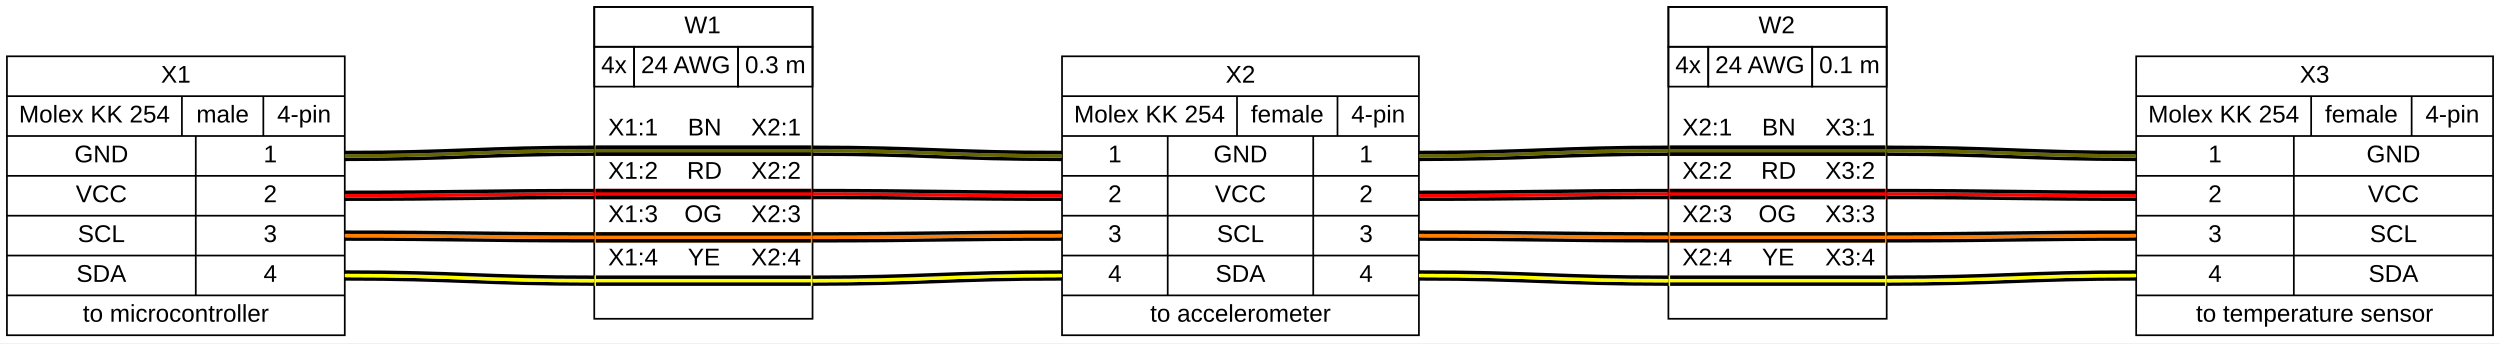
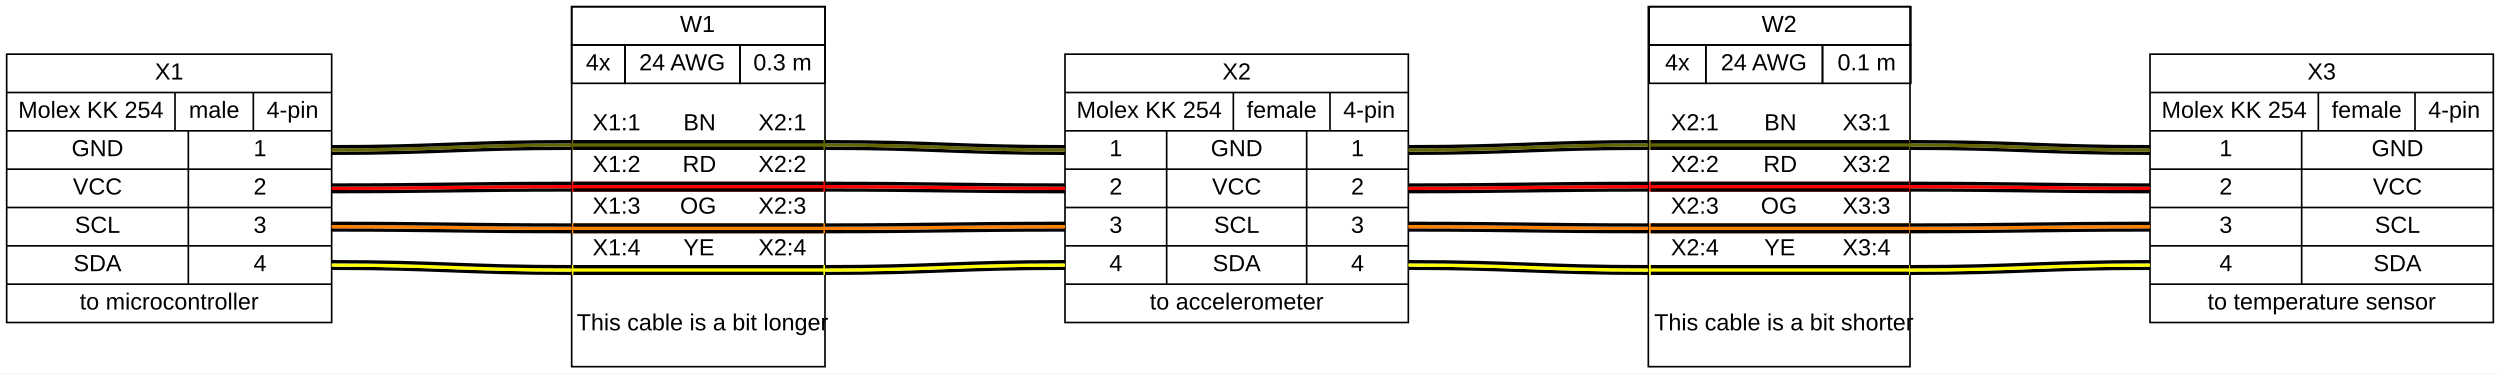
- <svg xmlns="http://www.w3.org/2000/svg" width="1443pt" height="198pt" viewBox="0.00 0.00 1443.00 198.00">
-   <g id="graph0" class="graph" transform="scale(1 1) rotate(0) translate(4 194)">
-     <polygon fill="white" stroke="transparent" points="-4,4 -4,-194 1439,-194 1439,4 -4,4" />
+ <svg xmlns="http://www.w3.org/2000/svg" width="1500pt" height="224pt" viewBox="0.00 0.00 1500.00 224.00">
+   <g id="graph0" class="graph" transform="scale(1 1) rotate(0) translate(4 220)">
+     <polygon fill="white" stroke="transparent" points="-4,4 -4,-220 1496,-220 1496,4 -4,4" />
    <g id="node1" class="node">
-       <polygon fill="white" stroke="black" points="0,-0.5 0,-161.5 195,-161.5 195,-0.5 0,-0.5" />
-       <text text-anchor="middle" x="97.5" y="-146.3" font-family="arial" font-size="14.00">X1</text>
-       <polyline fill="none" stroke="black" points="0,-138.5 195,-138.5 " />
-       <text text-anchor="middle" x="50.5" y="-123.3" font-family="arial" font-size="14.00">Molex KK 254</text>
-       <polyline fill="none" stroke="black" points="101,-115.5 101,-138.5 " />
-       <text text-anchor="middle" x="124.5" y="-123.3" font-family="arial" font-size="14.00">male</text>
-       <polyline fill="none" stroke="black" points="148,-115.5 148,-138.5 " />
-       <text text-anchor="middle" x="171.5" y="-123.3" font-family="arial" font-size="14.00">4-pin</text>
-       <polyline fill="none" stroke="black" points="0,-115.5 195,-115.5 " />
-       <text text-anchor="middle" x="54.5" y="-100.3" font-family="arial" font-size="14.00">GND</text>
-       <polyline fill="none" stroke="black" points="0,-92.5 109,-92.5 " />
-       <text text-anchor="middle" x="54.5" y="-77.3" font-family="arial" font-size="14.00">VCC</text>
-       <polyline fill="none" stroke="black" points="0,-69.5 109,-69.5 " />
-       <text text-anchor="middle" x="54.5" y="-54.3" font-family="arial" font-size="14.00">SCL</text>
-       <polyline fill="none" stroke="black" points="0,-46.5 109,-46.5 " />
-       <text text-anchor="middle" x="54.5" y="-31.3" font-family="arial" font-size="14.00">SDA</text>
-       <polyline fill="none" stroke="black" points="109,-23.5 109,-115.5 " />
-       <text text-anchor="middle" x="152" y="-100.3" font-family="arial" font-size="14.00">1</text>
-       <polyline fill="none" stroke="black" points="109,-92.5 195,-92.5 " />
-       <text text-anchor="middle" x="152" y="-77.3" font-family="arial" font-size="14.00">2</text>
-       <polyline fill="none" stroke="black" points="109,-69.5 195,-69.5 " />
-       <text text-anchor="middle" x="152" y="-54.3" font-family="arial" font-size="14.00">3</text>
-       <polyline fill="none" stroke="black" points="109,-46.5 195,-46.5 " />
-       <text text-anchor="middle" x="152" y="-31.3" font-family="arial" font-size="14.00">4</text>
-       <polyline fill="none" stroke="black" points="0,-23.5 195,-23.5 " />
-       <text text-anchor="middle" x="97.5" y="-8.3" font-family="arial" font-size="14.00">to microcontroller</text>
+       <polygon fill="white" stroke="black" points="0,-26.5 0,-187.5 195,-187.5 195,-26.5 0,-26.5" />
+       <text text-anchor="middle" x="97.5" y="-172.3" font-family="arial" font-size="14.00">X1</text>
+       <polyline fill="none" stroke="black" points="0,-164.5 195,-164.5 " />
+       <text text-anchor="middle" x="50.5" y="-149.3" font-family="arial" font-size="14.00">Molex KK 254</text>
+       <polyline fill="none" stroke="black" points="101,-141.5 101,-164.5 " />
+       <text text-anchor="middle" x="124.5" y="-149.3" font-family="arial" font-size="14.00">male</text>
+       <polyline fill="none" stroke="black" points="148,-141.5 148,-164.5 " />
+       <text text-anchor="middle" x="171.5" y="-149.3" font-family="arial" font-size="14.00">4-pin</text>
+       <polyline fill="none" stroke="black" points="0,-141.5 195,-141.5 " />
+       <text text-anchor="middle" x="54.5" y="-126.3" font-family="arial" font-size="14.00">GND</text>
+       <polyline fill="none" stroke="black" points="0,-118.5 109,-118.5 " />
+       <text text-anchor="middle" x="54.5" y="-103.3" font-family="arial" font-size="14.00">VCC</text>
+       <polyline fill="none" stroke="black" points="0,-95.5 109,-95.5 " />
+       <text text-anchor="middle" x="54.5" y="-80.3" font-family="arial" font-size="14.00">SCL</text>
+       <polyline fill="none" stroke="black" points="0,-72.5 109,-72.5 " />
+       <text text-anchor="middle" x="54.5" y="-57.3" font-family="arial" font-size="14.00">SDA</text>
+       <polyline fill="none" stroke="black" points="109,-49.5 109,-141.5 " />
+       <text text-anchor="middle" x="152" y="-126.3" font-family="arial" font-size="14.00">1</text>
+       <polyline fill="none" stroke="black" points="109,-118.5 195,-118.5 " />
+       <text text-anchor="middle" x="152" y="-103.3" font-family="arial" font-size="14.00">2</text>
+       <polyline fill="none" stroke="black" points="109,-95.5 195,-95.5 " />
+       <text text-anchor="middle" x="152" y="-80.3" font-family="arial" font-size="14.00">3</text>
+       <polyline fill="none" stroke="black" points="109,-72.5 195,-72.5 " />
+       <text text-anchor="middle" x="152" y="-57.3" font-family="arial" font-size="14.00">4</text>
+       <polyline fill="none" stroke="black" points="0,-49.5 195,-49.5 " />
+       <text text-anchor="middle" x="97.5" y="-34.3" font-family="arial" font-size="14.00">to microcontroller</text>
    </g>
    <g id="node4" class="node">
-       <polygon fill="none" stroke="black" points="465,-190 339,-190 339,-10 465,-10 465,-190" />
-       <polygon fill="none" stroke="black" points="339,-167 339,-190 465,-190 465,-167 339,-167" />
-       <text text-anchor="start" x="391" y="-174.8" font-family="arial" font-size="14.00">W1</text>
-       <polygon fill="none" stroke="black" points="339,-144 339,-167 362,-167 362,-144 339,-144" />
-       <text text-anchor="start" x="343" y="-151.8" font-family="arial" font-size="14.00">4x</text>
-       <polygon fill="none" stroke="black" points="362,-144 362,-167 422,-167 422,-144 362,-144" />
-       <text text-anchor="start" x="366" y="-151.8" font-family="arial" font-size="14.00">24 AWG</text>
-       <polygon fill="none" stroke="black" points="422,-144 422,-167 465,-167 465,-144 422,-144" />
-       <text text-anchor="start" x="426" y="-151.8" font-family="arial" font-size="14.00">0.3 m</text>
-       <text text-anchor="start" x="400" y="-132.8" font-family="arial" font-size="14.00"> </text>
-       <text text-anchor="start" x="347" y="-115.8" font-family="arial" font-size="14.00">X1:1</text>
-       <text text-anchor="start" x="393" y="-115.8" font-family="arial" font-size="14.00">BN</text>
-       <text text-anchor="start" x="429.5" y="-115.8" font-family="arial" font-size="14.00">X2:1</text>
-       <polygon fill="#666600" stroke="transparent" points="339,-104 339,-110 465,-110 465,-104 339,-104" />
-       <polyline fill="none" stroke="black" stroke-width="2" points="340,-105 464,-105 " />
-       <polyline fill="none" stroke="black" stroke-width="2" points="464,-109 340,-109 " />
-       <text text-anchor="start" x="347" y="-90.8" font-family="arial" font-size="14.00">X1:2</text>
-       <text text-anchor="start" x="392.5" y="-90.8" font-family="arial" font-size="14.00">RD</text>
-       <text text-anchor="start" x="429.5" y="-90.8" font-family="arial" font-size="14.00">X2:2</text>
-       <polygon fill="#ff0000" stroke="transparent" stroke-width="2" points="339,-79 339,-85 465,-85 465,-79 339,-79" />
-       <polyline fill="none" stroke="black" stroke-width="2" points="340,-80 464,-80 " />
-       <polyline fill="none" stroke="black" stroke-width="2" points="464,-84 340,-84 " />
-       <text text-anchor="start" x="347" y="-65.8" font-family="arial" font-size="14.00">X1:3</text>
-       <text text-anchor="start" x="391" y="-65.8" font-family="arial" font-size="14.00">OG</text>
-       <text text-anchor="start" x="429.5" y="-65.8" font-family="arial" font-size="14.00">X2:3</text>
-       <polygon fill="#ff8000" stroke="transparent" stroke-width="2" points="339,-54 339,-60 465,-60 465,-54 339,-54" />
-       <polyline fill="none" stroke="black" stroke-width="2" points="340,-55 464,-55 " />
-       <polyline fill="none" stroke="black" stroke-width="2" points="464,-59 340,-59 " />
-       <text text-anchor="start" x="347" y="-40.8" font-family="arial" font-size="14.00">X1:4</text>
-       <text text-anchor="start" x="393" y="-40.8" font-family="arial" font-size="14.00">YE</text>
-       <text text-anchor="start" x="429.5" y="-40.8" font-family="arial" font-size="14.00">X2:4</text>
-       <polygon fill="#ffff00" stroke="transparent" stroke-width="2" points="339,-29 339,-35 465,-35 465,-29 339,-29" />
-       <polyline fill="none" stroke="black" stroke-width="2" points="340,-30 464,-30 " />
-       <polyline fill="none" stroke="black" stroke-width="2" points="464,-34 340,-34 " />
-       <text text-anchor="start" x="359" y="-15.8" font-family="arial" font-size="14.00"> </text>
+       <polygon fill="none" stroke="black" points="491,-216 339,-216 339,0 491,0 491,-216" />
+       <polygon fill="none" stroke="black" points="339,-193 339,-216 491,-216 491,-193 339,-193" />
+       <text text-anchor="start" x="404" y="-200.8" font-family="arial" font-size="14.00">W1</text>
+       <polygon fill="none" stroke="black" points="339,-170 339,-193 371,-193 371,-170 339,-170" />
+       <text text-anchor="start" x="347.5" y="-177.8" font-family="arial" font-size="14.00">4x</text>
+       <polygon fill="none" stroke="black" points="371,-170 371,-193 440,-193 440,-170 371,-170" />
+       <text text-anchor="start" x="379.5" y="-177.8" font-family="arial" font-size="14.00">24 AWG</text>
+       <polygon fill="none" stroke="black" points="440,-170 440,-193 491,-193 491,-170 440,-170" />
+       <text text-anchor="start" x="448" y="-177.8" font-family="arial" font-size="14.00">0.3 m</text>
+       <text text-anchor="start" x="413" y="-158.8" font-family="arial" font-size="14.00"> </text>
+       <text text-anchor="start" x="351.5" y="-141.8" font-family="arial" font-size="14.00">X1:1</text>
+       <text text-anchor="start" x="406" y="-141.8" font-family="arial" font-size="14.00">BN</text>
+       <text text-anchor="start" x="451" y="-141.8" font-family="arial" font-size="14.00">X2:1</text>
+       <polygon fill="#666600" stroke="transparent" points="339,-130 339,-136 491,-136 491,-130 339,-130" />
+       <polyline fill="none" stroke="black" stroke-width="2" points="340,-131 490,-131 " />
+       <polyline fill="none" stroke="black" stroke-width="2" points="490,-135 340,-135 " />
+       <text text-anchor="start" x="351.5" y="-116.8" font-family="arial" font-size="14.00">X1:2</text>
+       <text text-anchor="start" x="405.5" y="-116.8" font-family="arial" font-size="14.00">RD</text>
+       <text text-anchor="start" x="451" y="-116.8" font-family="arial" font-size="14.00">X2:2</text>
+       <polygon fill="#ff0000" stroke="transparent" stroke-width="2" points="339,-105 339,-111 491,-111 491,-105 339,-105" />
+       <polyline fill="none" stroke="black" stroke-width="2" points="340,-106 490,-106 " />
+       <polyline fill="none" stroke="black" stroke-width="2" points="490,-110 340,-110 " />
+       <text text-anchor="start" x="351.5" y="-91.8" font-family="arial" font-size="14.00">X1:3</text>
+       <text text-anchor="start" x="404" y="-91.8" font-family="arial" font-size="14.00">OG</text>
+       <text text-anchor="start" x="451" y="-91.8" font-family="arial" font-size="14.00">X2:3</text>
+       <polygon fill="#ff8000" stroke="transparent" stroke-width="2" points="339,-80 339,-86 491,-86 491,-80 339,-80" />
+       <polyline fill="none" stroke="black" stroke-width="2" points="340,-81 490,-81 " />
+       <polyline fill="none" stroke="black" stroke-width="2" points="490,-85 340,-85 " />
+       <text text-anchor="start" x="351.5" y="-66.8" font-family="arial" font-size="14.00">X1:4</text>
+       <text text-anchor="start" x="406" y="-66.8" font-family="arial" font-size="14.00">YE</text>
+       <text text-anchor="start" x="451" y="-66.8" font-family="arial" font-size="14.00">X2:4</text>
+       <polygon fill="#ffff00" stroke="transparent" stroke-width="2" points="339,-55 339,-61 491,-61 491,-55 339,-55" />
+       <polyline fill="none" stroke="black" stroke-width="2" points="340,-56 490,-56 " />
+       <polyline fill="none" stroke="black" stroke-width="2" points="490,-60 340,-60 " />
+       <text text-anchor="start" x="363.5" y="-41.8" font-family="arial" font-size="14.00"> </text>
+       <text text-anchor="start" x="342" y="-21.8" font-family="arial" font-size="14.00">This cable is a bit longer</text>
+       <text text-anchor="start" x="413" y="-3.8" font-family="arial" font-size="14.00"> </text>
    </g>
    <g id="edge1" class="edge">
-       <path fill="none" stroke="#000000" stroke-width="2" d="M195,-102C259.38,-102.03 275.36,-105.03 339,-105" />
-       <path fill="none" stroke="#666600" stroke-width="2" d="M195,-104C259.01,-104 274.99,-107 339,-107" />
-       <path fill="none" stroke="#000000" stroke-width="2" d="M195,-106C258.64,-105.97 274.62,-108.97 339,-109" />
+       <path fill="none" stroke="#000000" stroke-width="2" d="M195,-128C259.38,-128.03 275.36,-131.03 339,-131" />
+       <path fill="none" stroke="#666600" stroke-width="2" d="M195,-130C259.01,-130 274.99,-133 339,-133" />
+       <path fill="none" stroke="#000000" stroke-width="2" d="M195,-132C258.64,-131.97 274.62,-134.97 339,-135" />
    </g>
    <g id="edge3" class="edge">
-       <path fill="none" stroke="#000000" stroke-width="2" d="M195,-79C259.13,-79 275.12,-80 339,-80" />
-       <path fill="none" stroke="#ff0000" stroke-width="2" d="M195,-81C259,-81 275,-82 339,-82" />
-       <path fill="none" stroke="#000000" stroke-width="2" d="M195,-83C258.88,-83 274.87,-84 339,-84" />
+       <path fill="none" stroke="#000000" stroke-width="2" d="M195,-105C259.13,-105 275.12,-106 339,-106" />
+       <path fill="none" stroke="#ff0000" stroke-width="2" d="M195,-107C259,-107 275,-108 339,-108" />
+       <path fill="none" stroke="#000000" stroke-width="2" d="M195,-109C258.88,-109 274.87,-110 339,-110" />
    </g>
    <g id="edge5" class="edge">
-       <path fill="none" stroke="#000000" stroke-width="2" d="M195,-56C258.88,-56 274.87,-55 339,-55" />
-       <path fill="none" stroke="#ff8000" stroke-width="2" d="M195,-58C259,-58 275,-57 339,-57" />
-       <path fill="none" stroke="#000000" stroke-width="2" d="M195,-60C259.13,-60 275.12,-59 339,-59" />
+       <path fill="none" stroke="#000000" stroke-width="2" d="M195,-82C258.88,-82 274.87,-81 339,-81" />
+       <path fill="none" stroke="#ff8000" stroke-width="2" d="M195,-84C259,-84 275,-83 339,-83" />
+       <path fill="none" stroke="#000000" stroke-width="2" d="M195,-86C259.13,-86 275.12,-85 339,-85" />
    </g>
    <g id="edge7" class="edge">
-       <path fill="none" stroke="#000000" stroke-width="2" d="M195,-33C258.64,-33.03 274.62,-30.03 339,-30" />
-       <path fill="none" stroke="#ffff00" stroke-width="2" d="M195,-35C259.01,-35 274.99,-32 339,-32" />
-       <path fill="none" stroke="#000000" stroke-width="2" d="M195,-37C259.38,-36.97 275.36,-33.97 339,-34" />
+       <path fill="none" stroke="#000000" stroke-width="2" d="M195,-59C258.64,-59.03 274.62,-56.03 339,-56" />
+       <path fill="none" stroke="#ffff00" stroke-width="2" d="M195,-61C259.01,-61 274.99,-58 339,-58" />
+       <path fill="none" stroke="#000000" stroke-width="2" d="M195,-63C259.38,-62.97 275.36,-59.97 339,-60" />
    </g>
    <g id="node2" class="node">
-       <polygon fill="white" stroke="black" points="609,-0.5 609,-161.5 815,-161.5 815,-0.5 609,-0.5" />
-       <text text-anchor="middle" x="712" y="-146.3" font-family="arial" font-size="14.00">X2</text>
-       <polyline fill="none" stroke="black" points="609,-138.5 815,-138.5 " />
-       <text text-anchor="middle" x="659.5" y="-123.3" font-family="arial" font-size="14.00">Molex KK 254</text>
-       <polyline fill="none" stroke="black" points="710,-115.5 710,-138.5 " />
-       <text text-anchor="middle" x="739" y="-123.3" font-family="arial" font-size="14.00">female</text>
-       <polyline fill="none" stroke="black" points="768,-115.5 768,-138.5 " />
-       <text text-anchor="middle" x="791.5" y="-123.3" font-family="arial" font-size="14.00">4-pin</text>
-       <polyline fill="none" stroke="black" points="609,-115.5 815,-115.5 " />
-       <text text-anchor="middle" x="639.5" y="-100.3" font-family="arial" font-size="14.00">1</text>
-       <polyline fill="none" stroke="black" points="609,-92.5 670,-92.5 " />
-       <text text-anchor="middle" x="639.5" y="-77.3" font-family="arial" font-size="14.00">2</text>
-       <polyline fill="none" stroke="black" points="609,-69.5 670,-69.5 " />
-       <text text-anchor="middle" x="639.5" y="-54.3" font-family="arial" font-size="14.00">3</text>
-       <polyline fill="none" stroke="black" points="609,-46.5 670,-46.5 " />
-       <text text-anchor="middle" x="639.5" y="-31.3" font-family="arial" font-size="14.00">4</text>
-       <polyline fill="none" stroke="black" points="670,-23.5 670,-115.5 " />
-       <text text-anchor="middle" x="712" y="-100.3" font-family="arial" font-size="14.00">GND</text>
-       <polyline fill="none" stroke="black" points="670,-92.5 754,-92.5 " />
-       <text text-anchor="middle" x="712" y="-77.3" font-family="arial" font-size="14.00">VCC</text>
-       <polyline fill="none" stroke="black" points="670,-69.5 754,-69.5 " />
-       <text text-anchor="middle" x="712" y="-54.3" font-family="arial" font-size="14.00">SCL</text>
-       <polyline fill="none" stroke="black" points="670,-46.5 754,-46.5 " />
-       <text text-anchor="middle" x="712" y="-31.3" font-family="arial" font-size="14.00">SDA</text>
-       <polyline fill="none" stroke="black" points="754,-23.5 754,-115.5 " />
-       <text text-anchor="middle" x="784.5" y="-100.3" font-family="arial" font-size="14.00">1</text>
-       <polyline fill="none" stroke="black" points="754,-92.5 815,-92.5 " />
-       <text text-anchor="middle" x="784.5" y="-77.3" font-family="arial" font-size="14.00">2</text>
-       <polyline fill="none" stroke="black" points="754,-69.5 815,-69.5 " />
-       <text text-anchor="middle" x="784.5" y="-54.3" font-family="arial" font-size="14.00">3</text>
-       <polyline fill="none" stroke="black" points="754,-46.5 815,-46.5 " />
-       <text text-anchor="middle" x="784.5" y="-31.3" font-family="arial" font-size="14.00">4</text>
-       <polyline fill="none" stroke="black" points="609,-23.5 815,-23.5 " />
-       <text text-anchor="middle" x="712" y="-8.3" font-family="arial" font-size="14.00">to accelerometer</text>
+       <polygon fill="white" stroke="black" points="635,-26.5 635,-187.5 841,-187.5 841,-26.5 635,-26.5" />
+       <text text-anchor="middle" x="738" y="-172.3" font-family="arial" font-size="14.00">X2</text>
+       <polyline fill="none" stroke="black" points="635,-164.5 841,-164.5 " />
+       <text text-anchor="middle" x="685.5" y="-149.3" font-family="arial" font-size="14.00">Molex KK 254</text>
+       <polyline fill="none" stroke="black" points="736,-141.5 736,-164.5 " />
+       <text text-anchor="middle" x="765" y="-149.3" font-family="arial" font-size="14.00">female</text>
+       <polyline fill="none" stroke="black" points="794,-141.5 794,-164.5 " />
+       <text text-anchor="middle" x="817.5" y="-149.3" font-family="arial" font-size="14.00">4-pin</text>
+       <polyline fill="none" stroke="black" points="635,-141.5 841,-141.5 " />
+       <text text-anchor="middle" x="665.5" y="-126.3" font-family="arial" font-size="14.00">1</text>
+       <polyline fill="none" stroke="black" points="635,-118.5 696,-118.5 " />
+       <text text-anchor="middle" x="665.5" y="-103.3" font-family="arial" font-size="14.00">2</text>
+       <polyline fill="none" stroke="black" points="635,-95.5 696,-95.5 " />
+       <text text-anchor="middle" x="665.5" y="-80.3" font-family="arial" font-size="14.00">3</text>
+       <polyline fill="none" stroke="black" points="635,-72.5 696,-72.5 " />
+       <text text-anchor="middle" x="665.5" y="-57.3" font-family="arial" font-size="14.00">4</text>
+       <polyline fill="none" stroke="black" points="696,-49.5 696,-141.5 " />
+       <text text-anchor="middle" x="738" y="-126.3" font-family="arial" font-size="14.00">GND</text>
+       <polyline fill="none" stroke="black" points="696,-118.5 780,-118.5 " />
+       <text text-anchor="middle" x="738" y="-103.3" font-family="arial" font-size="14.00">VCC</text>
+       <polyline fill="none" stroke="black" points="696,-95.5 780,-95.5 " />
+       <text text-anchor="middle" x="738" y="-80.3" font-family="arial" font-size="14.00">SCL</text>
+       <polyline fill="none" stroke="black" points="696,-72.5 780,-72.5 " />
+       <text text-anchor="middle" x="738" y="-57.3" font-family="arial" font-size="14.00">SDA</text>
+       <polyline fill="none" stroke="black" points="780,-49.5 780,-141.5 " />
+       <text text-anchor="middle" x="810.5" y="-126.3" font-family="arial" font-size="14.00">1</text>
+       <polyline fill="none" stroke="black" points="780,-118.5 841,-118.5 " />
+       <text text-anchor="middle" x="810.5" y="-103.3" font-family="arial" font-size="14.00">2</text>
+       <polyline fill="none" stroke="black" points="780,-95.5 841,-95.5 " />
+       <text text-anchor="middle" x="810.5" y="-80.3" font-family="arial" font-size="14.00">3</text>
+       <polyline fill="none" stroke="black" points="780,-72.5 841,-72.5 " />
+       <text text-anchor="middle" x="810.5" y="-57.3" font-family="arial" font-size="14.00">4</text>
+       <polyline fill="none" stroke="black" points="635,-49.5 841,-49.5 " />
+       <text text-anchor="middle" x="738" y="-34.3" font-family="arial" font-size="14.00">to accelerometer</text>
    </g>
    <g id="node5" class="node">
-       <polygon fill="none" stroke="black" points="1085,-190 959,-190 959,-10 1085,-10 1085,-190" />
-       <polygon fill="none" stroke="black" points="959,-167 959,-190 1085,-190 1085,-167 959,-167" />
-       <text text-anchor="start" x="1011" y="-174.8" font-family="arial" font-size="14.00">W2</text>
-       <polygon fill="none" stroke="black" points="959,-144 959,-167 982,-167 982,-144 959,-144" />
-       <text text-anchor="start" x="963" y="-151.8" font-family="arial" font-size="14.00">4x</text>
-       <polygon fill="none" stroke="black" points="982,-144 982,-167 1042,-167 1042,-144 982,-144" />
-       <text text-anchor="start" x="986" y="-151.8" font-family="arial" font-size="14.00">24 AWG</text>
-       <polygon fill="none" stroke="black" points="1042,-144 1042,-167 1085,-167 1085,-144 1042,-144" />
-       <text text-anchor="start" x="1046" y="-151.8" font-family="arial" font-size="14.00">0.1 m</text>
-       <text text-anchor="start" x="1020" y="-132.8" font-family="arial" font-size="14.00"> </text>
-       <text text-anchor="start" x="967" y="-115.8" font-family="arial" font-size="14.00">X2:1</text>
-       <text text-anchor="start" x="1013" y="-115.8" font-family="arial" font-size="14.00">BN</text>
-       <text text-anchor="start" x="1049.5" y="-115.8" font-family="arial" font-size="14.00">X3:1</text>
-       <polygon fill="#666600" stroke="transparent" points="959,-104 959,-110 1085,-110 1085,-104 959,-104" />
-       <polyline fill="none" stroke="black" stroke-width="2" points="960,-105 1084,-105 " />
-       <polyline fill="none" stroke="black" stroke-width="2" points="1084,-109 960,-109 " />
-       <text text-anchor="start" x="967" y="-90.8" font-family="arial" font-size="14.00">X2:2</text>
-       <text text-anchor="start" x="1012.5" y="-90.8" font-family="arial" font-size="14.00">RD</text>
-       <text text-anchor="start" x="1049.5" y="-90.8" font-family="arial" font-size="14.00">X3:2</text>
-       <polygon fill="#ff0000" stroke="transparent" stroke-width="2" points="959,-79 959,-85 1085,-85 1085,-79 959,-79" />
-       <polyline fill="none" stroke="black" stroke-width="2" points="960,-80 1084,-80 " />
-       <polyline fill="none" stroke="black" stroke-width="2" points="1084,-84 960,-84 " />
-       <text text-anchor="start" x="967" y="-65.8" font-family="arial" font-size="14.00">X2:3</text>
-       <text text-anchor="start" x="1011" y="-65.8" font-family="arial" font-size="14.00">OG</text>
-       <text text-anchor="start" x="1049.5" y="-65.8" font-family="arial" font-size="14.00">X3:3</text>
-       <polygon fill="#ff8000" stroke="transparent" stroke-width="2" points="959,-54 959,-60 1085,-60 1085,-54 959,-54" />
-       <polyline fill="none" stroke="black" stroke-width="2" points="960,-55 1084,-55 " />
-       <polyline fill="none" stroke="black" stroke-width="2" points="1084,-59 960,-59 " />
-       <text text-anchor="start" x="967" y="-40.8" font-family="arial" font-size="14.00">X2:4</text>
-       <text text-anchor="start" x="1013" y="-40.8" font-family="arial" font-size="14.00">YE</text>
-       <text text-anchor="start" x="1049.5" y="-40.8" font-family="arial" font-size="14.00">X3:4</text>
-       <polygon fill="#ffff00" stroke="transparent" stroke-width="2" points="959,-29 959,-35 1085,-35 1085,-29 959,-29" />
-       <polyline fill="none" stroke="black" stroke-width="2" points="960,-30 1084,-30 " />
-       <polyline fill="none" stroke="black" stroke-width="2" points="1084,-34 960,-34 " />
-       <text text-anchor="start" x="979" y="-15.8" font-family="arial" font-size="14.00"> </text>
+       <polygon fill="none" stroke="black" points="1142,-216 985,-216 985,0 1142,0 1142,-216" />
+       <polygon fill="none" stroke="black" points="985.5,-193 985.5,-216 1142.5,-216 1142.5,-193 985.5,-193" />
+       <text text-anchor="start" x="1053" y="-200.8" font-family="arial" font-size="14.00">W2</text>
+       <polygon fill="none" stroke="black" points="985.5,-170 985.5,-193 1019.5,-193 1019.5,-170 985.5,-170" />
+       <text text-anchor="start" x="995" y="-177.8" font-family="arial" font-size="14.00">4x</text>
+       <polygon fill="none" stroke="black" points="1019.5,-170 1019.5,-193 1089.5,-193 1089.5,-170 1019.5,-170" />
+       <text text-anchor="start" x="1028.5" y="-177.8" font-family="arial" font-size="14.00">24 AWG</text>
+       <polygon fill="none" stroke="black" points="1089.5,-170 1089.5,-193 1142.5,-193 1142.5,-170 1089.5,-170" />
+       <text text-anchor="start" x="1098.5" y="-177.8" font-family="arial" font-size="14.00">0.1 m</text>
+       <text text-anchor="start" x="1062" y="-158.8" font-family="arial" font-size="14.00"> </text>
+       <text text-anchor="start" x="998.5" y="-141.8" font-family="arial" font-size="14.00">X2:1</text>
+       <text text-anchor="start" x="1054.5" y="-141.8" font-family="arial" font-size="14.00">BN</text>
+       <text text-anchor="start" x="1101.5" y="-141.8" font-family="arial" font-size="14.00">X3:1</text>
+       <polygon fill="#666600" stroke="transparent" points="985.5,-130 985.5,-136 1142.5,-136 1142.5,-130 985.5,-130" />
+       <polyline fill="none" stroke="black" stroke-width="2" points="986.5,-131 1141.5,-131 " />
+       <polyline fill="none" stroke="black" stroke-width="2" points="1141.5,-135 986.5,-135 " />
+       <text text-anchor="start" x="998.5" y="-116.8" font-family="arial" font-size="14.00">X2:2</text>
+       <text text-anchor="start" x="1054" y="-116.8" font-family="arial" font-size="14.00">RD</text>
+       <text text-anchor="start" x="1101.5" y="-116.8" font-family="arial" font-size="14.00">X3:2</text>
+       <polygon fill="#ff0000" stroke="transparent" stroke-width="2" points="985.5,-105 985.5,-111 1142.5,-111 1142.5,-105 985.5,-105" />
+       <polyline fill="none" stroke="black" stroke-width="2" points="986.5,-106 1141.5,-106 " />
+       <polyline fill="none" stroke="black" stroke-width="2" points="1141.5,-110 986.5,-110 " />
+       <text text-anchor="start" x="998.5" y="-91.8" font-family="arial" font-size="14.00">X2:3</text>
+       <text text-anchor="start" x="1052.5" y="-91.8" font-family="arial" font-size="14.00">OG</text>
+       <text text-anchor="start" x="1101.5" y="-91.8" font-family="arial" font-size="14.00">X3:3</text>
+       <polygon fill="#ff8000" stroke="transparent" stroke-width="2" points="985.5,-80 985.5,-86 1142.5,-86 1142.5,-80 985.5,-80" />
+       <polyline fill="none" stroke="black" stroke-width="2" points="986.5,-81 1141.5,-81 " />
+       <polyline fill="none" stroke="black" stroke-width="2" points="1141.5,-85 986.5,-85 " />
+       <text text-anchor="start" x="998.5" y="-66.8" font-family="arial" font-size="14.00">X2:4</text>
+       <text text-anchor="start" x="1054.5" y="-66.8" font-family="arial" font-size="14.00">YE</text>
+       <text text-anchor="start" x="1101.5" y="-66.8" font-family="arial" font-size="14.00">X3:4</text>
+       <polygon fill="#ffff00" stroke="transparent" stroke-width="2" points="985.5,-55 985.5,-61 1142.5,-61 1142.5,-55 985.5,-55" />
+       <polyline fill="none" stroke="black" stroke-width="2" points="986.5,-56 1141.5,-56 " />
+       <polyline fill="none" stroke="black" stroke-width="2" points="1141.5,-60 986.5,-60 " />
+       <text text-anchor="start" x="1010.5" y="-41.8" font-family="arial" font-size="14.00"> </text>
+       <text text-anchor="start" x="988.5" y="-21.8" font-family="arial" font-size="14.00">This cable is a bit shorter</text>
+       <text text-anchor="start" x="1062" y="-3.8" font-family="arial" font-size="14.00"> </text>
    </g>
    <g id="edge9" class="edge">
-       <path fill="none" stroke="#000000" stroke-width="2" d="M815,-102C879.38,-102.03 895.36,-105.03 959,-105" />
-       <path fill="none" stroke="#666600" stroke-width="2" d="M815,-104C879.01,-104 894.99,-107 959,-107" />
-       <path fill="none" stroke="#000000" stroke-width="2" d="M815,-106C878.64,-105.97 894.62,-108.97 959,-109" />
+       <path fill="none" stroke="#000000" stroke-width="2" d="M841,-128C905.38,-128.03 921.36,-131.03 985,-131" />
+       <path fill="none" stroke="#666600" stroke-width="2" d="M841,-130C905.01,-130 920.99,-133 985,-133" />
+       <path fill="none" stroke="#000000" stroke-width="2" d="M841,-132C904.64,-131.97 920.62,-134.97 985,-135" />
    </g>
    <g id="edge11" class="edge">
-       <path fill="none" stroke="#000000" stroke-width="2" d="M815,-79C879.13,-79 895.12,-80 959,-80" />
-       <path fill="none" stroke="#ff0000" stroke-width="2" d="M815,-81C879,-81 895,-82 959,-82" />
-       <path fill="none" stroke="#000000" stroke-width="2" d="M815,-83C878.88,-83 894.87,-84 959,-84" />
+       <path fill="none" stroke="#000000" stroke-width="2" d="M841,-105C905.13,-105 921.12,-106 985,-106" />
+       <path fill="none" stroke="#ff0000" stroke-width="2" d="M841,-107C905,-107 921,-108 985,-108" />
+       <path fill="none" stroke="#000000" stroke-width="2" d="M841,-109C904.88,-109 920.87,-110 985,-110" />
    </g>
    <g id="edge13" class="edge">
-       <path fill="none" stroke="#000000" stroke-width="2" d="M815,-56C878.88,-56 894.87,-55 959,-55" />
-       <path fill="none" stroke="#ff8000" stroke-width="2" d="M815,-58C879,-58 895,-57 959,-57" />
-       <path fill="none" stroke="#000000" stroke-width="2" d="M815,-60C879.13,-60 895.12,-59 959,-59" />
+       <path fill="none" stroke="#000000" stroke-width="2" d="M841,-82C904.88,-82 920.87,-81 985,-81" />
+       <path fill="none" stroke="#ff8000" stroke-width="2" d="M841,-84C905,-84 921,-83 985,-83" />
+       <path fill="none" stroke="#000000" stroke-width="2" d="M841,-86C905.13,-86 921.12,-85 985,-85" />
    </g>
    <g id="edge15" class="edge">
-       <path fill="none" stroke="#000000" stroke-width="2" d="M815,-33C878.64,-33.03 894.62,-30.03 959,-30" />
-       <path fill="none" stroke="#ffff00" stroke-width="2" d="M815,-35C879.01,-35 894.99,-32 959,-32" />
-       <path fill="none" stroke="#000000" stroke-width="2" d="M815,-37C879.38,-36.97 895.36,-33.97 959,-34" />
+       <path fill="none" stroke="#000000" stroke-width="2" d="M841,-59C904.64,-59.03 920.62,-56.03 985,-56" />
+       <path fill="none" stroke="#ffff00" stroke-width="2" d="M841,-61C905.01,-61 920.99,-58 985,-58" />
+       <path fill="none" stroke="#000000" stroke-width="2" d="M841,-63C905.38,-62.97 921.36,-59.97 985,-60" />
    </g>
    <g id="node3" class="node">
-       <polygon fill="white" stroke="black" points="1229,-0.5 1229,-161.5 1435,-161.5 1435,-0.5 1229,-0.5" />
-       <text text-anchor="middle" x="1332" y="-146.3" font-family="arial" font-size="14.00">X3</text>
-       <polyline fill="none" stroke="black" points="1229,-138.5 1435,-138.5 " />
-       <text text-anchor="middle" x="1279.5" y="-123.3" font-family="arial" font-size="14.00">Molex KK 254</text>
-       <polyline fill="none" stroke="black" points="1330,-115.5 1330,-138.5 " />
-       <text text-anchor="middle" x="1359" y="-123.3" font-family="arial" font-size="14.00">female</text>
-       <polyline fill="none" stroke="black" points="1388,-115.5 1388,-138.5 " />
-       <text text-anchor="middle" x="1411.5" y="-123.3" font-family="arial" font-size="14.00">4-pin</text>
-       <polyline fill="none" stroke="black" points="1229,-115.5 1435,-115.5 " />
-       <text text-anchor="middle" x="1274.5" y="-100.3" font-family="arial" font-size="14.00">1</text>
-       <polyline fill="none" stroke="black" points="1229,-92.5 1320,-92.5 " />
-       <text text-anchor="middle" x="1274.5" y="-77.3" font-family="arial" font-size="14.00">2</text>
-       <polyline fill="none" stroke="black" points="1229,-69.5 1320,-69.5 " />
-       <text text-anchor="middle" x="1274.5" y="-54.3" font-family="arial" font-size="14.00">3</text>
-       <polyline fill="none" stroke="black" points="1229,-46.5 1320,-46.5 " />
-       <text text-anchor="middle" x="1274.5" y="-31.3" font-family="arial" font-size="14.00">4</text>
-       <polyline fill="none" stroke="black" points="1320,-23.5 1320,-115.5 " />
-       <text text-anchor="middle" x="1377.5" y="-100.3" font-family="arial" font-size="14.00">GND</text>
-       <polyline fill="none" stroke="black" points="1320,-92.5 1435,-92.5 " />
-       <text text-anchor="middle" x="1377.5" y="-77.3" font-family="arial" font-size="14.00">VCC</text>
-       <polyline fill="none" stroke="black" points="1320,-69.5 1435,-69.5 " />
-       <text text-anchor="middle" x="1377.5" y="-54.3" font-family="arial" font-size="14.00">SCL</text>
-       <polyline fill="none" stroke="black" points="1320,-46.5 1435,-46.5 " />
-       <text text-anchor="middle" x="1377.5" y="-31.3" font-family="arial" font-size="14.00">SDA</text>
-       <polyline fill="none" stroke="black" points="1229,-23.5 1435,-23.5 " />
-       <text text-anchor="middle" x="1332" y="-8.3" font-family="arial" font-size="14.00">to temperature sensor</text>
+       <polygon fill="white" stroke="black" points="1286,-26.5 1286,-187.5 1492,-187.5 1492,-26.5 1286,-26.5" />
+       <text text-anchor="middle" x="1389" y="-172.3" font-family="arial" font-size="14.00">X3</text>
+       <polyline fill="none" stroke="black" points="1286,-164.5 1492,-164.5 " />
+       <text text-anchor="middle" x="1336.5" y="-149.3" font-family="arial" font-size="14.00">Molex KK 254</text>
+       <polyline fill="none" stroke="black" points="1387,-141.5 1387,-164.5 " />
+       <text text-anchor="middle" x="1416" y="-149.3" font-family="arial" font-size="14.00">female</text>
+       <polyline fill="none" stroke="black" points="1445,-141.5 1445,-164.5 " />
+       <text text-anchor="middle" x="1468.5" y="-149.3" font-family="arial" font-size="14.00">4-pin</text>
+       <polyline fill="none" stroke="black" points="1286,-141.5 1492,-141.5 " />
+       <text text-anchor="middle" x="1331.5" y="-126.3" font-family="arial" font-size="14.00">1</text>
+       <polyline fill="none" stroke="black" points="1286,-118.5 1377,-118.5 " />
+       <text text-anchor="middle" x="1331.5" y="-103.3" font-family="arial" font-size="14.00">2</text>
+       <polyline fill="none" stroke="black" points="1286,-95.5 1377,-95.5 " />
+       <text text-anchor="middle" x="1331.5" y="-80.3" font-family="arial" font-size="14.00">3</text>
+       <polyline fill="none" stroke="black" points="1286,-72.5 1377,-72.5 " />
+       <text text-anchor="middle" x="1331.5" y="-57.3" font-family="arial" font-size="14.00">4</text>
+       <polyline fill="none" stroke="black" points="1377,-49.5 1377,-141.5 " />
+       <text text-anchor="middle" x="1434.5" y="-126.3" font-family="arial" font-size="14.00">GND</text>
+       <polyline fill="none" stroke="black" points="1377,-118.5 1492,-118.5 " />
+       <text text-anchor="middle" x="1434.5" y="-103.3" font-family="arial" font-size="14.00">VCC</text>
+       <polyline fill="none" stroke="black" points="1377,-95.5 1492,-95.5 " />
+       <text text-anchor="middle" x="1434.5" y="-80.3" font-family="arial" font-size="14.00">SCL</text>
+       <polyline fill="none" stroke="black" points="1377,-72.5 1492,-72.5 " />
+       <text text-anchor="middle" x="1434.5" y="-57.3" font-family="arial" font-size="14.00">SDA</text>
+       <polyline fill="none" stroke="black" points="1286,-49.5 1492,-49.5 " />
+       <text text-anchor="middle" x="1389" y="-34.3" font-family="arial" font-size="14.00">to temperature sensor</text>
    </g>
    <g id="edge2" class="edge">
-       <path fill="none" stroke="#000000" stroke-width="2" d="M465,-105C528.64,-105.03 544.62,-102.03 609,-102" />
-       <path fill="none" stroke="#666600" stroke-width="2" d="M465,-107C529.01,-107 544.99,-104 609,-104" />
-       <path fill="none" stroke="#000000" stroke-width="2" d="M465,-109C529.38,-108.97 545.36,-105.97 609,-106" />
+       <path fill="none" stroke="#000000" stroke-width="2" d="M491,-131C554.64,-131.03 570.62,-128.03 635,-128" />
+       <path fill="none" stroke="#666600" stroke-width="2" d="M491,-133C555.01,-133 570.99,-130 635,-130" />
+       <path fill="none" stroke="#000000" stroke-width="2" d="M491,-135C555.38,-134.97 571.36,-131.97 635,-132" />
    </g>
    <g id="edge4" class="edge">
-       <path fill="none" stroke="#000000" stroke-width="2" d="M465,-80C528.88,-80 544.87,-79 609,-79" />
-       <path fill="none" stroke="#ff0000" stroke-width="2" d="M465,-82C529,-82 545,-81 609,-81" />
-       <path fill="none" stroke="#000000" stroke-width="2" d="M465,-84C529.13,-84 545.12,-83 609,-83" />
+       <path fill="none" stroke="#000000" stroke-width="2" d="M491,-106C554.88,-106 570.87,-105 635,-105" />
+       <path fill="none" stroke="#ff0000" stroke-width="2" d="M491,-108C555,-108 571,-107 635,-107" />
+       <path fill="none" stroke="#000000" stroke-width="2" d="M491,-110C555.13,-110 571.12,-109 635,-109" />
    </g>
    <g id="edge6" class="edge">
-       <path fill="none" stroke="#000000" stroke-width="2" d="M465,-55C529.13,-55 545.12,-56 609,-56" />
-       <path fill="none" stroke="#ff8000" stroke-width="2" d="M465,-57C529,-57 545,-58 609,-58" />
-       <path fill="none" stroke="#000000" stroke-width="2" d="M465,-59C528.88,-59 544.87,-60 609,-60" />
+       <path fill="none" stroke="#000000" stroke-width="2" d="M491,-81C555.13,-81 571.12,-82 635,-82" />
+       <path fill="none" stroke="#ff8000" stroke-width="2" d="M491,-83C555,-83 571,-84 635,-84" />
+       <path fill="none" stroke="#000000" stroke-width="2" d="M491,-85C554.88,-85 570.87,-86 635,-86" />
    </g>
    <g id="edge8" class="edge">
-       <path fill="none" stroke="#000000" stroke-width="2" d="M465,-30C529.38,-30.03 545.36,-33.03 609,-33" />
-       <path fill="none" stroke="#ffff00" stroke-width="2" d="M465,-32C529.01,-32 544.99,-35 609,-35" />
-       <path fill="none" stroke="#000000" stroke-width="2" d="M465,-34C528.64,-33.97 544.62,-36.97 609,-37" />
+       <path fill="none" stroke="#000000" stroke-width="2" d="M491,-56C555.38,-56.03 571.36,-59.03 635,-59" />
+       <path fill="none" stroke="#ffff00" stroke-width="2" d="M491,-58C555.01,-58 570.99,-61 635,-61" />
+       <path fill="none" stroke="#000000" stroke-width="2" d="M491,-60C554.64,-59.97 570.62,-62.97 635,-63" />
    </g>
    <g id="edge10" class="edge">
-       <path fill="none" stroke="#000000" stroke-width="2" d="M1085,-105C1148.64,-105.03 1164.62,-102.03 1229,-102" />
-       <path fill="none" stroke="#666600" stroke-width="2" d="M1085,-107C1149.01,-107 1164.99,-104 1229,-104" />
-       <path fill="none" stroke="#000000" stroke-width="2" d="M1085,-109C1149.38,-108.97 1165.36,-105.97 1229,-106" />
+       <path fill="none" stroke="#000000" stroke-width="2" d="M1142,-131C1205.64,-131.03 1221.62,-128.03 1286,-128" />
+       <path fill="none" stroke="#666600" stroke-width="2" d="M1142,-133C1206.01,-133 1221.99,-130 1286,-130" />
+       <path fill="none" stroke="#000000" stroke-width="2" d="M1142,-135C1206.38,-134.97 1222.36,-131.97 1286,-132" />
    </g>
    <g id="edge12" class="edge">
-       <path fill="none" stroke="#000000" stroke-width="2" d="M1085,-80C1148.88,-80 1164.87,-79 1229,-79" />
-       <path fill="none" stroke="#ff0000" stroke-width="2" d="M1085,-82C1149,-82 1165,-81 1229,-81" />
-       <path fill="none" stroke="#000000" stroke-width="2" d="M1085,-84C1149.13,-84 1165.12,-83 1229,-83" />
+       <path fill="none" stroke="#000000" stroke-width="2" d="M1142,-106C1205.88,-106 1221.87,-105 1286,-105" />
+       <path fill="none" stroke="#ff0000" stroke-width="2" d="M1142,-108C1206,-108 1222,-107 1286,-107" />
+       <path fill="none" stroke="#000000" stroke-width="2" d="M1142,-110C1206.13,-110 1222.12,-109 1286,-109" />
    </g>
    <g id="edge14" class="edge">
-       <path fill="none" stroke="#000000" stroke-width="2" d="M1085,-55C1149.13,-55 1165.12,-56 1229,-56" />
-       <path fill="none" stroke="#ff8000" stroke-width="2" d="M1085,-57C1149,-57 1165,-58 1229,-58" />
-       <path fill="none" stroke="#000000" stroke-width="2" d="M1085,-59C1148.88,-59 1164.87,-60 1229,-60" />
+       <path fill="none" stroke="#000000" stroke-width="2" d="M1142,-81C1206.13,-81 1222.12,-82 1286,-82" />
+       <path fill="none" stroke="#ff8000" stroke-width="2" d="M1142,-83C1206,-83 1222,-84 1286,-84" />
+       <path fill="none" stroke="#000000" stroke-width="2" d="M1142,-85C1205.88,-85 1221.87,-86 1286,-86" />
    </g>
    <g id="edge16" class="edge">
-       <path fill="none" stroke="#000000" stroke-width="2" d="M1085,-30C1149.38,-30.03 1165.36,-33.03 1229,-33" />
-       <path fill="none" stroke="#ffff00" stroke-width="2" d="M1085,-32C1149.01,-32 1164.99,-35 1229,-35" />
-       <path fill="none" stroke="#000000" stroke-width="2" d="M1085,-34C1148.64,-33.97 1164.62,-36.97 1229,-37" />
+       <path fill="none" stroke="#000000" stroke-width="2" d="M1142,-56C1206.38,-56.03 1222.36,-59.03 1286,-59" />
+       <path fill="none" stroke="#ffff00" stroke-width="2" d="M1142,-58C1206.01,-58 1221.99,-61 1286,-61" />
+       <path fill="none" stroke="#000000" stroke-width="2" d="M1142,-60C1205.64,-59.97 1221.62,-62.97 1286,-63" />
    </g>
  </g>
</svg>
